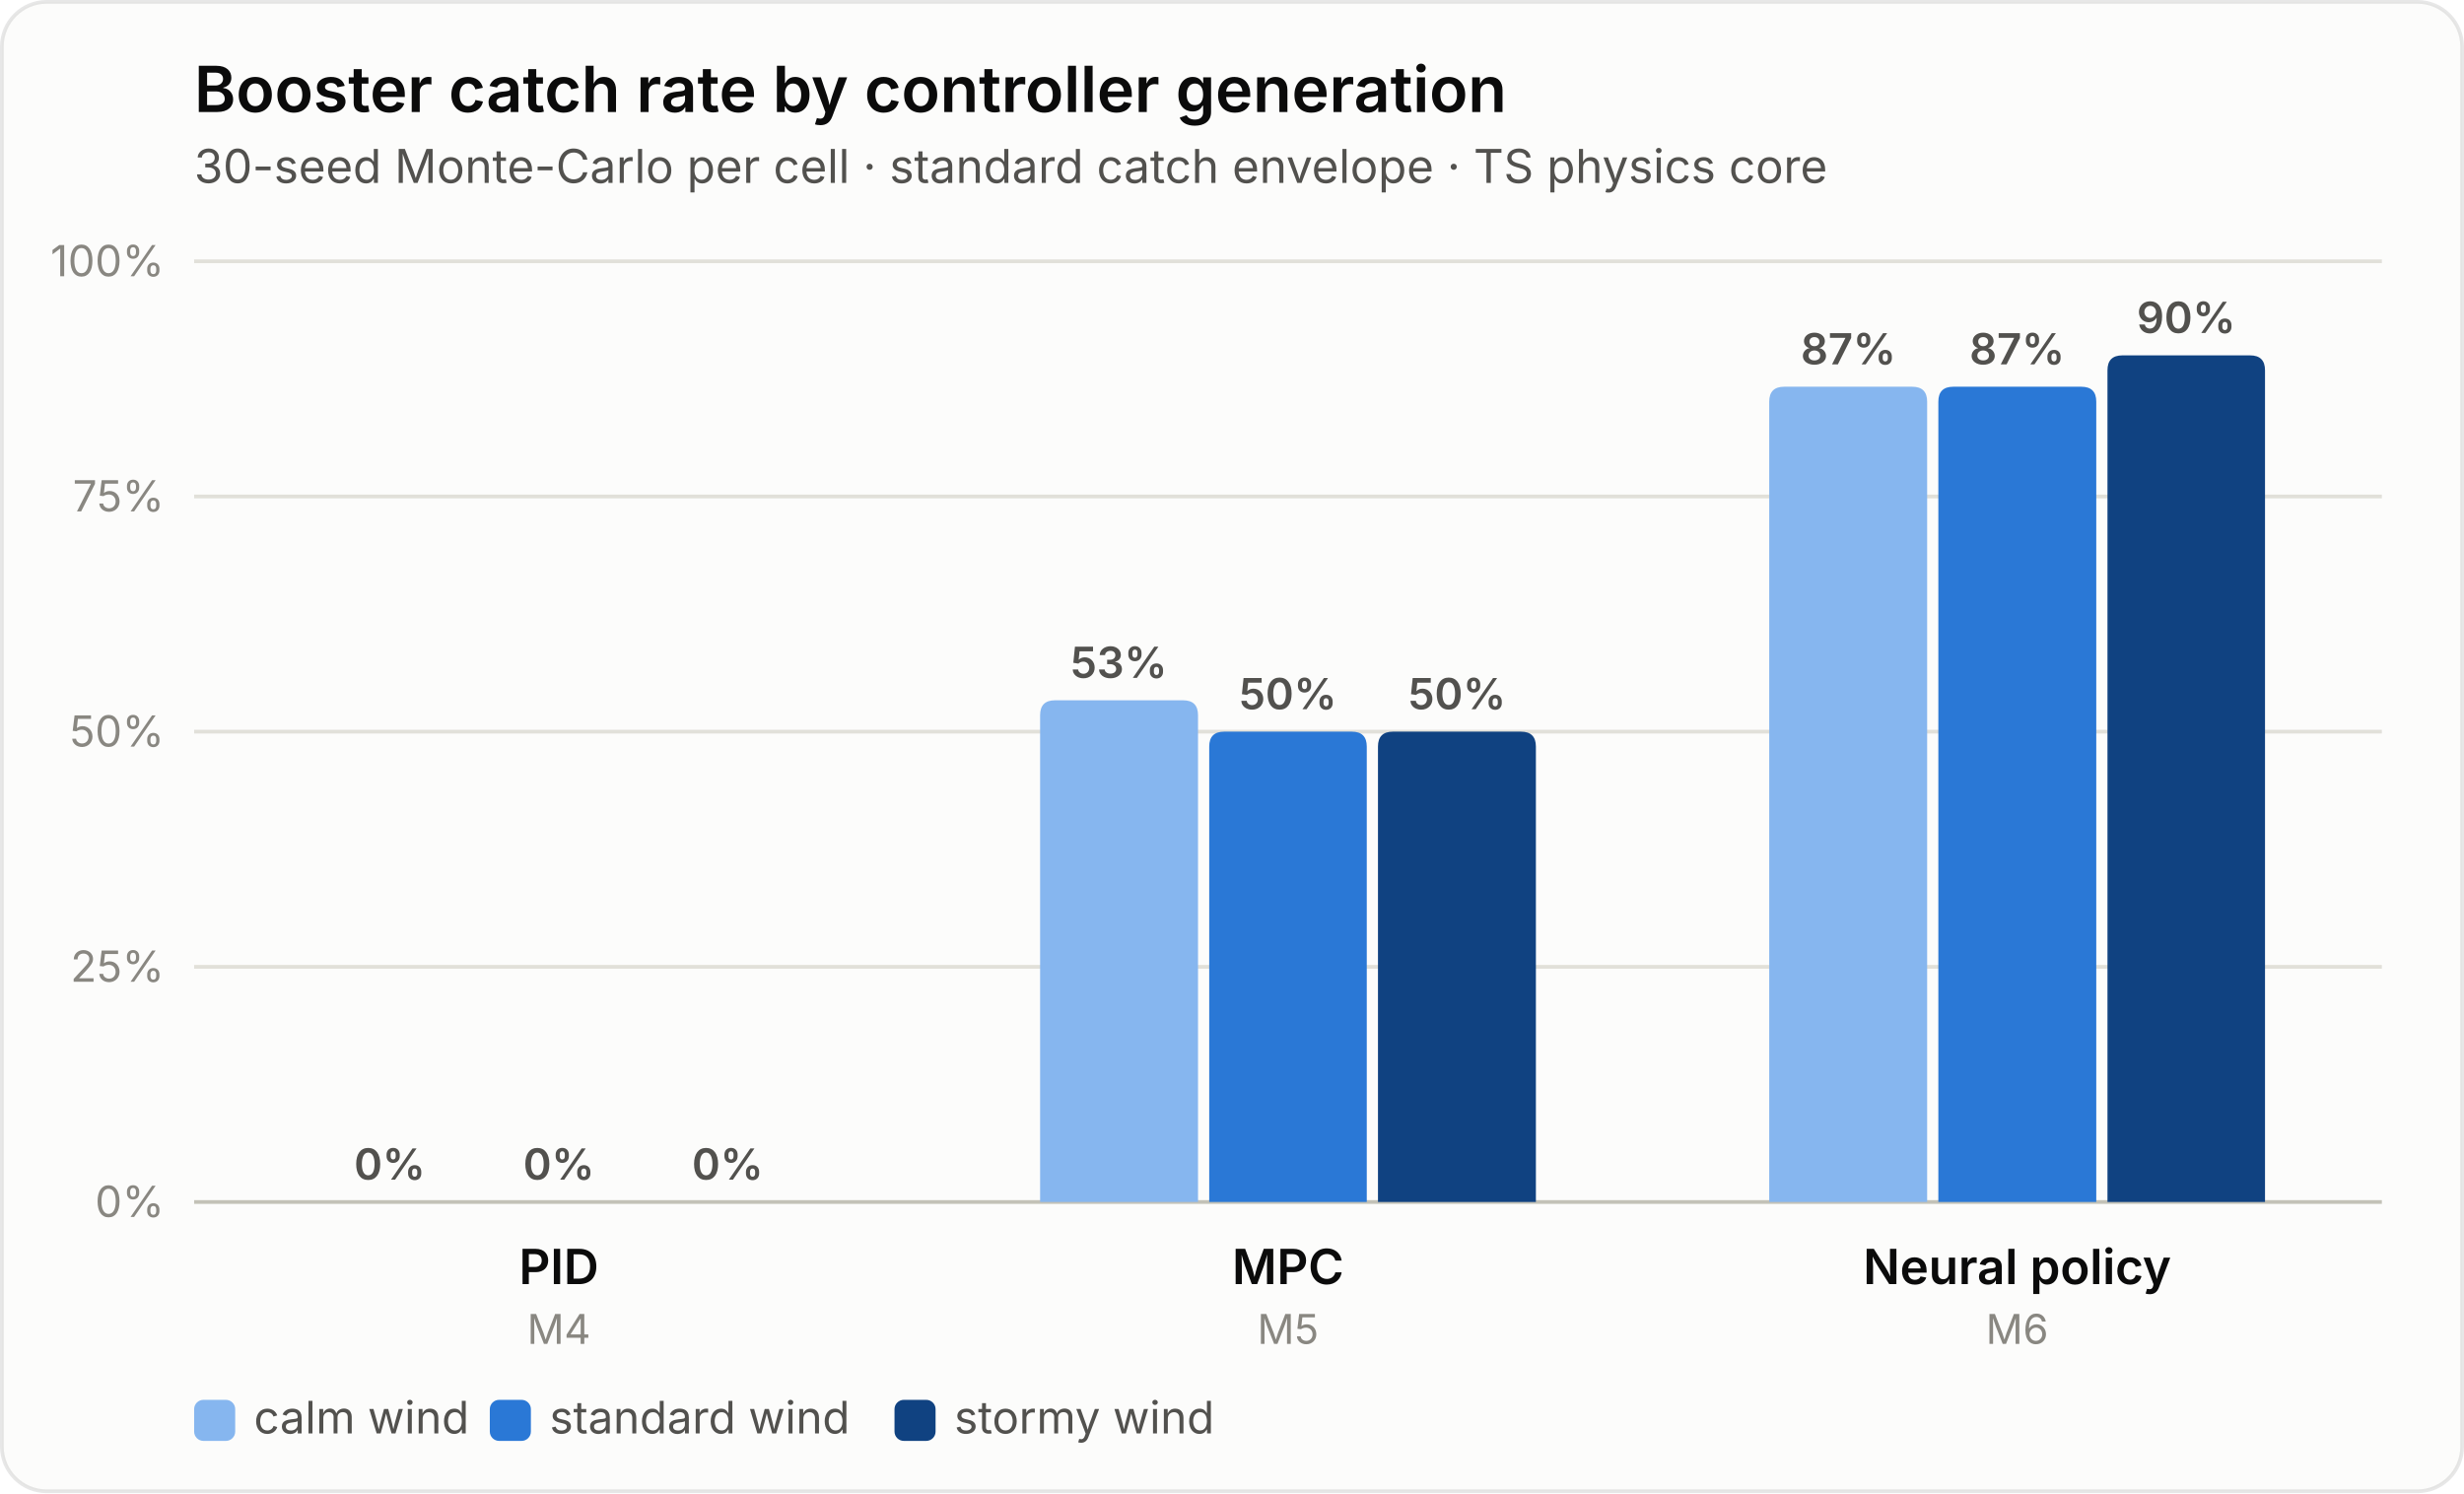
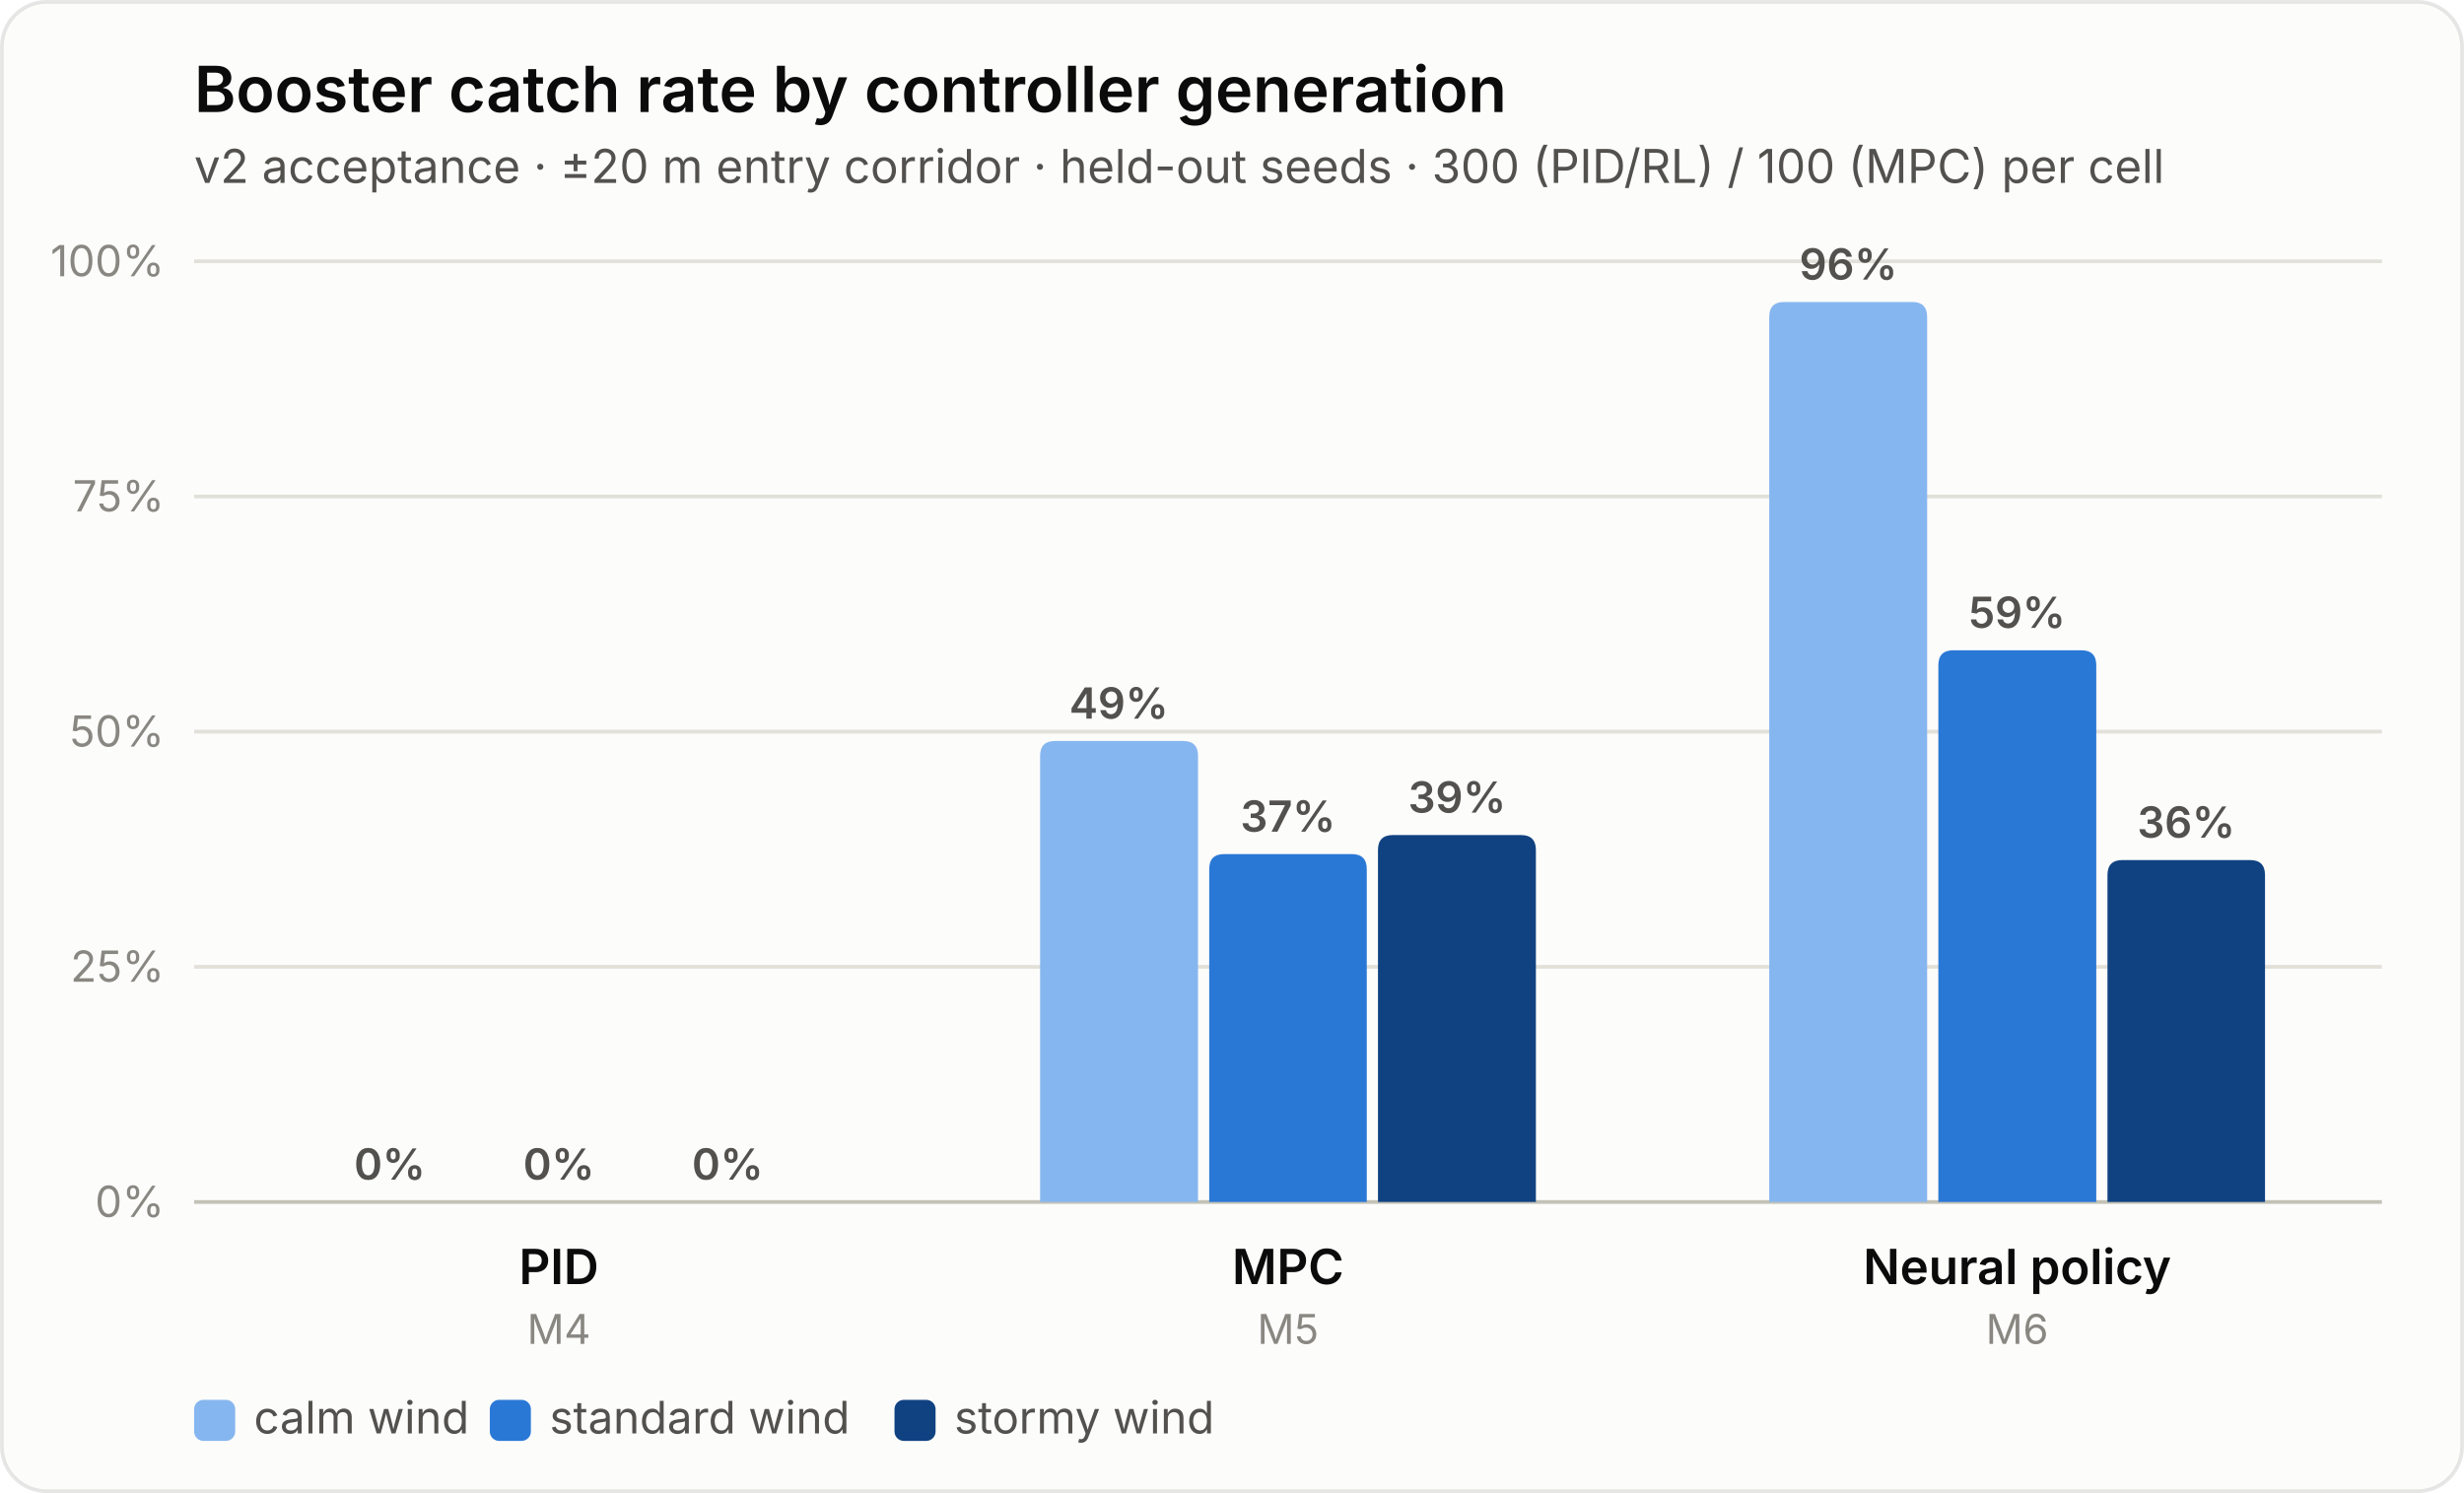
- <svg xmlns="http://www.w3.org/2000/svg" width="660" height="400" viewBox="0 0 660 400" role="img" aria-label="Booster catch rate by controller generation: PID 0% across all wind scenarios, MPC 53/50/50%, neural policy 87/87/90% (calm/standard/stormy).">
+ <svg xmlns="http://www.w3.org/2000/svg" width="660" height="400" viewBox="0 0 660 400" role="img" aria-label="Booster catch rate by controller generation at the ±20 m entry corridor: PID 0% across all wind scenarios, MPC 49/37/39%, neural policy 96/59/36% (calm/standard/stormy), held-out acceptance seeds.">
  <rect x="0.5" y="0.5" width="659" height="399" rx="12" fill="#fcfcfb" stroke="rgba(11,11,11,0.10)" />
  <text x="52" y="30" font-family="system-ui, -apple-system, 'Segoe UI', sans-serif" font-size="17" font-weight="600" fill="#0b0b0b">Booster catch rate by controller generation</text>
-   <text x="52" y="49" font-family="system-ui, -apple-system, 'Segoe UI', sans-serif" font-size="12.5" fill="#52514e">30-seed Monte-Carlo per cell · standard catch envelope · TS physics core</text>
+   <text x="52" y="49" font-family="system-ui, -apple-system, 'Segoe UI', sans-serif" font-size="12.5" fill="#52514e">v2 acceptance · ±20 m entry corridor · held-out seeds · 300 (PID/RL) / 100 (MPC) per cell</text>
  <line x1="52" y1="322.0" x2="638" y2="322.0" stroke="#c3c2b7" stroke-width="1" />
  <text x="44" y="326.0" text-anchor="end" font-family="system-ui, -apple-system, 'Segoe UI', sans-serif" font-size="11.5" fill="#898781" font-variant-numeric="tabular-nums">0%</text>
  <line x1="52" y1="259.0" x2="638" y2="259.0" stroke="#e1e0d9" stroke-width="1" />
  <text x="44" y="263.0" text-anchor="end" font-family="system-ui, -apple-system, 'Segoe UI', sans-serif" font-size="11.5" fill="#898781" font-variant-numeric="tabular-nums">25%</text>
  <line x1="52" y1="196.0" x2="638" y2="196.0" stroke="#e1e0d9" stroke-width="1" />
  <text x="44" y="200.0" text-anchor="end" font-family="system-ui, -apple-system, 'Segoe UI', sans-serif" font-size="11.5" fill="#898781" font-variant-numeric="tabular-nums">50%</text>
  <line x1="52" y1="133.0" x2="638" y2="133.0" stroke="#e1e0d9" stroke-width="1" />
  <text x="44" y="137.0" text-anchor="end" font-family="system-ui, -apple-system, 'Segoe UI', sans-serif" font-size="11.5" fill="#898781" font-variant-numeric="tabular-nums">75%</text>
  <line x1="52" y1="70.0" x2="638" y2="70.0" stroke="#e1e0d9" stroke-width="1" />
  <text x="44" y="74.0" text-anchor="end" font-family="system-ui, -apple-system, 'Segoe UI', sans-serif" font-size="11.5" fill="#898781" font-variant-numeric="tabular-nums">100%</text>
  <text x="104.4" y="316.0" text-anchor="middle" font-family="system-ui, -apple-system, 'Segoe UI', sans-serif" font-size="11.5" font-weight="600" fill="#52514e" font-variant-numeric="tabular-nums">0%</text>
  <text x="149.7" y="316.0" text-anchor="middle" font-family="system-ui, -apple-system, 'Segoe UI', sans-serif" font-size="11.5" font-weight="600" fill="#52514e" font-variant-numeric="tabular-nums">0%</text>
  <text x="194.9" y="316.0" text-anchor="middle" font-family="system-ui, -apple-system, 'Segoe UI', sans-serif" font-size="11.5" font-weight="600" fill="#52514e" font-variant-numeric="tabular-nums">0%</text>
  <text x="149.7" y="344" text-anchor="middle" font-family="system-ui, -apple-system, 'Segoe UI', sans-serif" font-size="13" font-weight="600" fill="#0b0b0b">PID</text>
  <text x="149.7" y="360" text-anchor="middle" font-family="system-ui, -apple-system, 'Segoe UI', sans-serif" font-size="11" fill="#898781">M4</text>
-   <path d="M278.6,322 V191.6 Q278.6,187.6 282.6,187.6 H316.9 Q320.9,187.6 320.9,191.6 V322 Z" fill="#86b6ef" />
-   <text x="299.7" y="181.6" text-anchor="middle" font-family="system-ui, -apple-system, 'Segoe UI', sans-serif" font-size="11.5" font-weight="600" fill="#52514e" font-variant-numeric="tabular-nums">53%</text>
-   <path d="M323.9,322 V200.0 Q323.9,196.0 327.9,196.0 H362.1 Q366.1,196.0 366.1,200.0 V322 Z" fill="#2a78d6" />
-   <text x="345.0" y="190.0" text-anchor="middle" font-family="system-ui, -apple-system, 'Segoe UI', sans-serif" font-size="11.5" font-weight="600" fill="#52514e" font-variant-numeric="tabular-nums">50%</text>
-   <path d="M369.1,322 V200.0 Q369.1,196.0 373.1,196.0 H407.4 Q411.4,196.0 411.4,200.0 V322 Z" fill="#104281" />
-   <text x="390.3" y="190.0" text-anchor="middle" font-family="system-ui, -apple-system, 'Segoe UI', sans-serif" font-size="11.5" font-weight="600" fill="#52514e" font-variant-numeric="tabular-nums">50%</text>
+   <path d="M278.6,322 V202.5 Q278.6,198.5 282.6,198.5 H316.9 Q320.9,198.5 320.9,202.5 V322 Z" fill="#86b6ef" />
+   <text x="299.7" y="192.5" text-anchor="middle" font-family="system-ui, -apple-system, 'Segoe UI', sans-serif" font-size="11.5" font-weight="600" fill="#52514e" font-variant-numeric="tabular-nums">49%</text>
+   <path d="M323.9,322 V232.8 Q323.9,228.8 327.9,228.8 H362.1 Q366.1,228.8 366.1,232.8 V322 Z" fill="#2a78d6" />
+   <text x="345.0" y="222.8" text-anchor="middle" font-family="system-ui, -apple-system, 'Segoe UI', sans-serif" font-size="11.5" font-weight="600" fill="#52514e" font-variant-numeric="tabular-nums">37%</text>
+   <path d="M369.1,322 V227.7 Q369.1,223.7 373.1,223.7 H407.4 Q411.4,223.7 411.4,227.7 V322 Z" fill="#104281" />
+   <text x="390.3" y="217.7" text-anchor="middle" font-family="system-ui, -apple-system, 'Segoe UI', sans-serif" font-size="11.5" font-weight="600" fill="#52514e" font-variant-numeric="tabular-nums">39%</text>
  <text x="345.0" y="344" text-anchor="middle" font-family="system-ui, -apple-system, 'Segoe UI', sans-serif" font-size="13" font-weight="600" fill="#0b0b0b">MPC</text>
  <text x="345.0" y="360" text-anchor="middle" font-family="system-ui, -apple-system, 'Segoe UI', sans-serif" font-size="11" fill="#898781">M5</text>
-   <path d="M473.9,322 V107.6 Q473.9,103.6 477.9,103.6 H512.2 Q516.2,103.6 516.2,107.6 V322 Z" fill="#86b6ef" />
-   <text x="495.1" y="97.6" text-anchor="middle" font-family="system-ui, -apple-system, 'Segoe UI', sans-serif" font-size="11.5" font-weight="600" fill="#52514e" font-variant-numeric="tabular-nums">87%</text>
-   <path d="M519.2,322 V107.6 Q519.2,103.6 523.2,103.6 H557.5 Q561.5,103.6 561.5,107.6 V322 Z" fill="#2a78d6" />
-   <text x="540.3" y="97.6" text-anchor="middle" font-family="system-ui, -apple-system, 'Segoe UI', sans-serif" font-size="11.5" font-weight="600" fill="#52514e" font-variant-numeric="tabular-nums">87%</text>
-   <path d="M564.5,322 V99.2 Q564.5,95.2 568.5,95.2 H602.7 Q606.7,95.2 606.7,99.2 V322 Z" fill="#104281" />
-   <text x="585.6" y="89.2" text-anchor="middle" font-family="system-ui, -apple-system, 'Segoe UI', sans-serif" font-size="11.5" font-weight="600" fill="#52514e" font-variant-numeric="tabular-nums">90%</text>
+   <path d="M473.9,322 V84.9 Q473.9,80.9 477.9,80.9 H512.2 Q516.2,80.9 516.2,84.9 V322 Z" fill="#86b6ef" />
+   <text x="495.1" y="74.9" text-anchor="middle" font-family="system-ui, -apple-system, 'Segoe UI', sans-serif" font-size="11.5" font-weight="600" fill="#52514e" font-variant-numeric="tabular-nums">96%</text>
+   <path d="M519.2,322 V178.2 Q519.2,174.2 523.2,174.2 H557.5 Q561.5,174.2 561.5,178.2 V322 Z" fill="#2a78d6" />
+   <text x="540.3" y="168.2" text-anchor="middle" font-family="system-ui, -apple-system, 'Segoe UI', sans-serif" font-size="11.5" font-weight="600" fill="#52514e" font-variant-numeric="tabular-nums">59%</text>
+   <path d="M564.5,322 V234.4 Q564.5,230.4 568.5,230.4 H602.7 Q606.7,230.4 606.7,234.4 V322 Z" fill="#104281" />
+   <text x="585.6" y="224.4" text-anchor="middle" font-family="system-ui, -apple-system, 'Segoe UI', sans-serif" font-size="11.5" font-weight="600" fill="#52514e" font-variant-numeric="tabular-nums">36%</text>
  <text x="540.3" y="344" text-anchor="middle" font-family="system-ui, -apple-system, 'Segoe UI', sans-serif" font-size="13" font-weight="600" fill="#0b0b0b">Neural policy</text>
  <text x="540.3" y="360" text-anchor="middle" font-family="system-ui, -apple-system, 'Segoe UI', sans-serif" font-size="11" fill="#898781">M6</text>
  <rect x="52" y="375" width="11" height="11" rx="2.5" fill="#86b6ef" />
  <text x="68" y="384" font-family="system-ui, -apple-system, 'Segoe UI', sans-serif" font-size="12" fill="#52514e">calm wind</text>
  <rect x="131.2" y="375" width="11" height="11" rx="2.5" fill="#2a78d6" />
  <text x="147.2" y="384" font-family="system-ui, -apple-system, 'Segoe UI', sans-serif" font-size="12" fill="#52514e">standard wind</text>
  <rect x="239.6" y="375" width="11" height="11" rx="2.5" fill="#104281" />
  <text x="255.6" y="384" font-family="system-ui, -apple-system, 'Segoe UI', sans-serif" font-size="12" fill="#52514e">stormy wind</text>
</svg>
